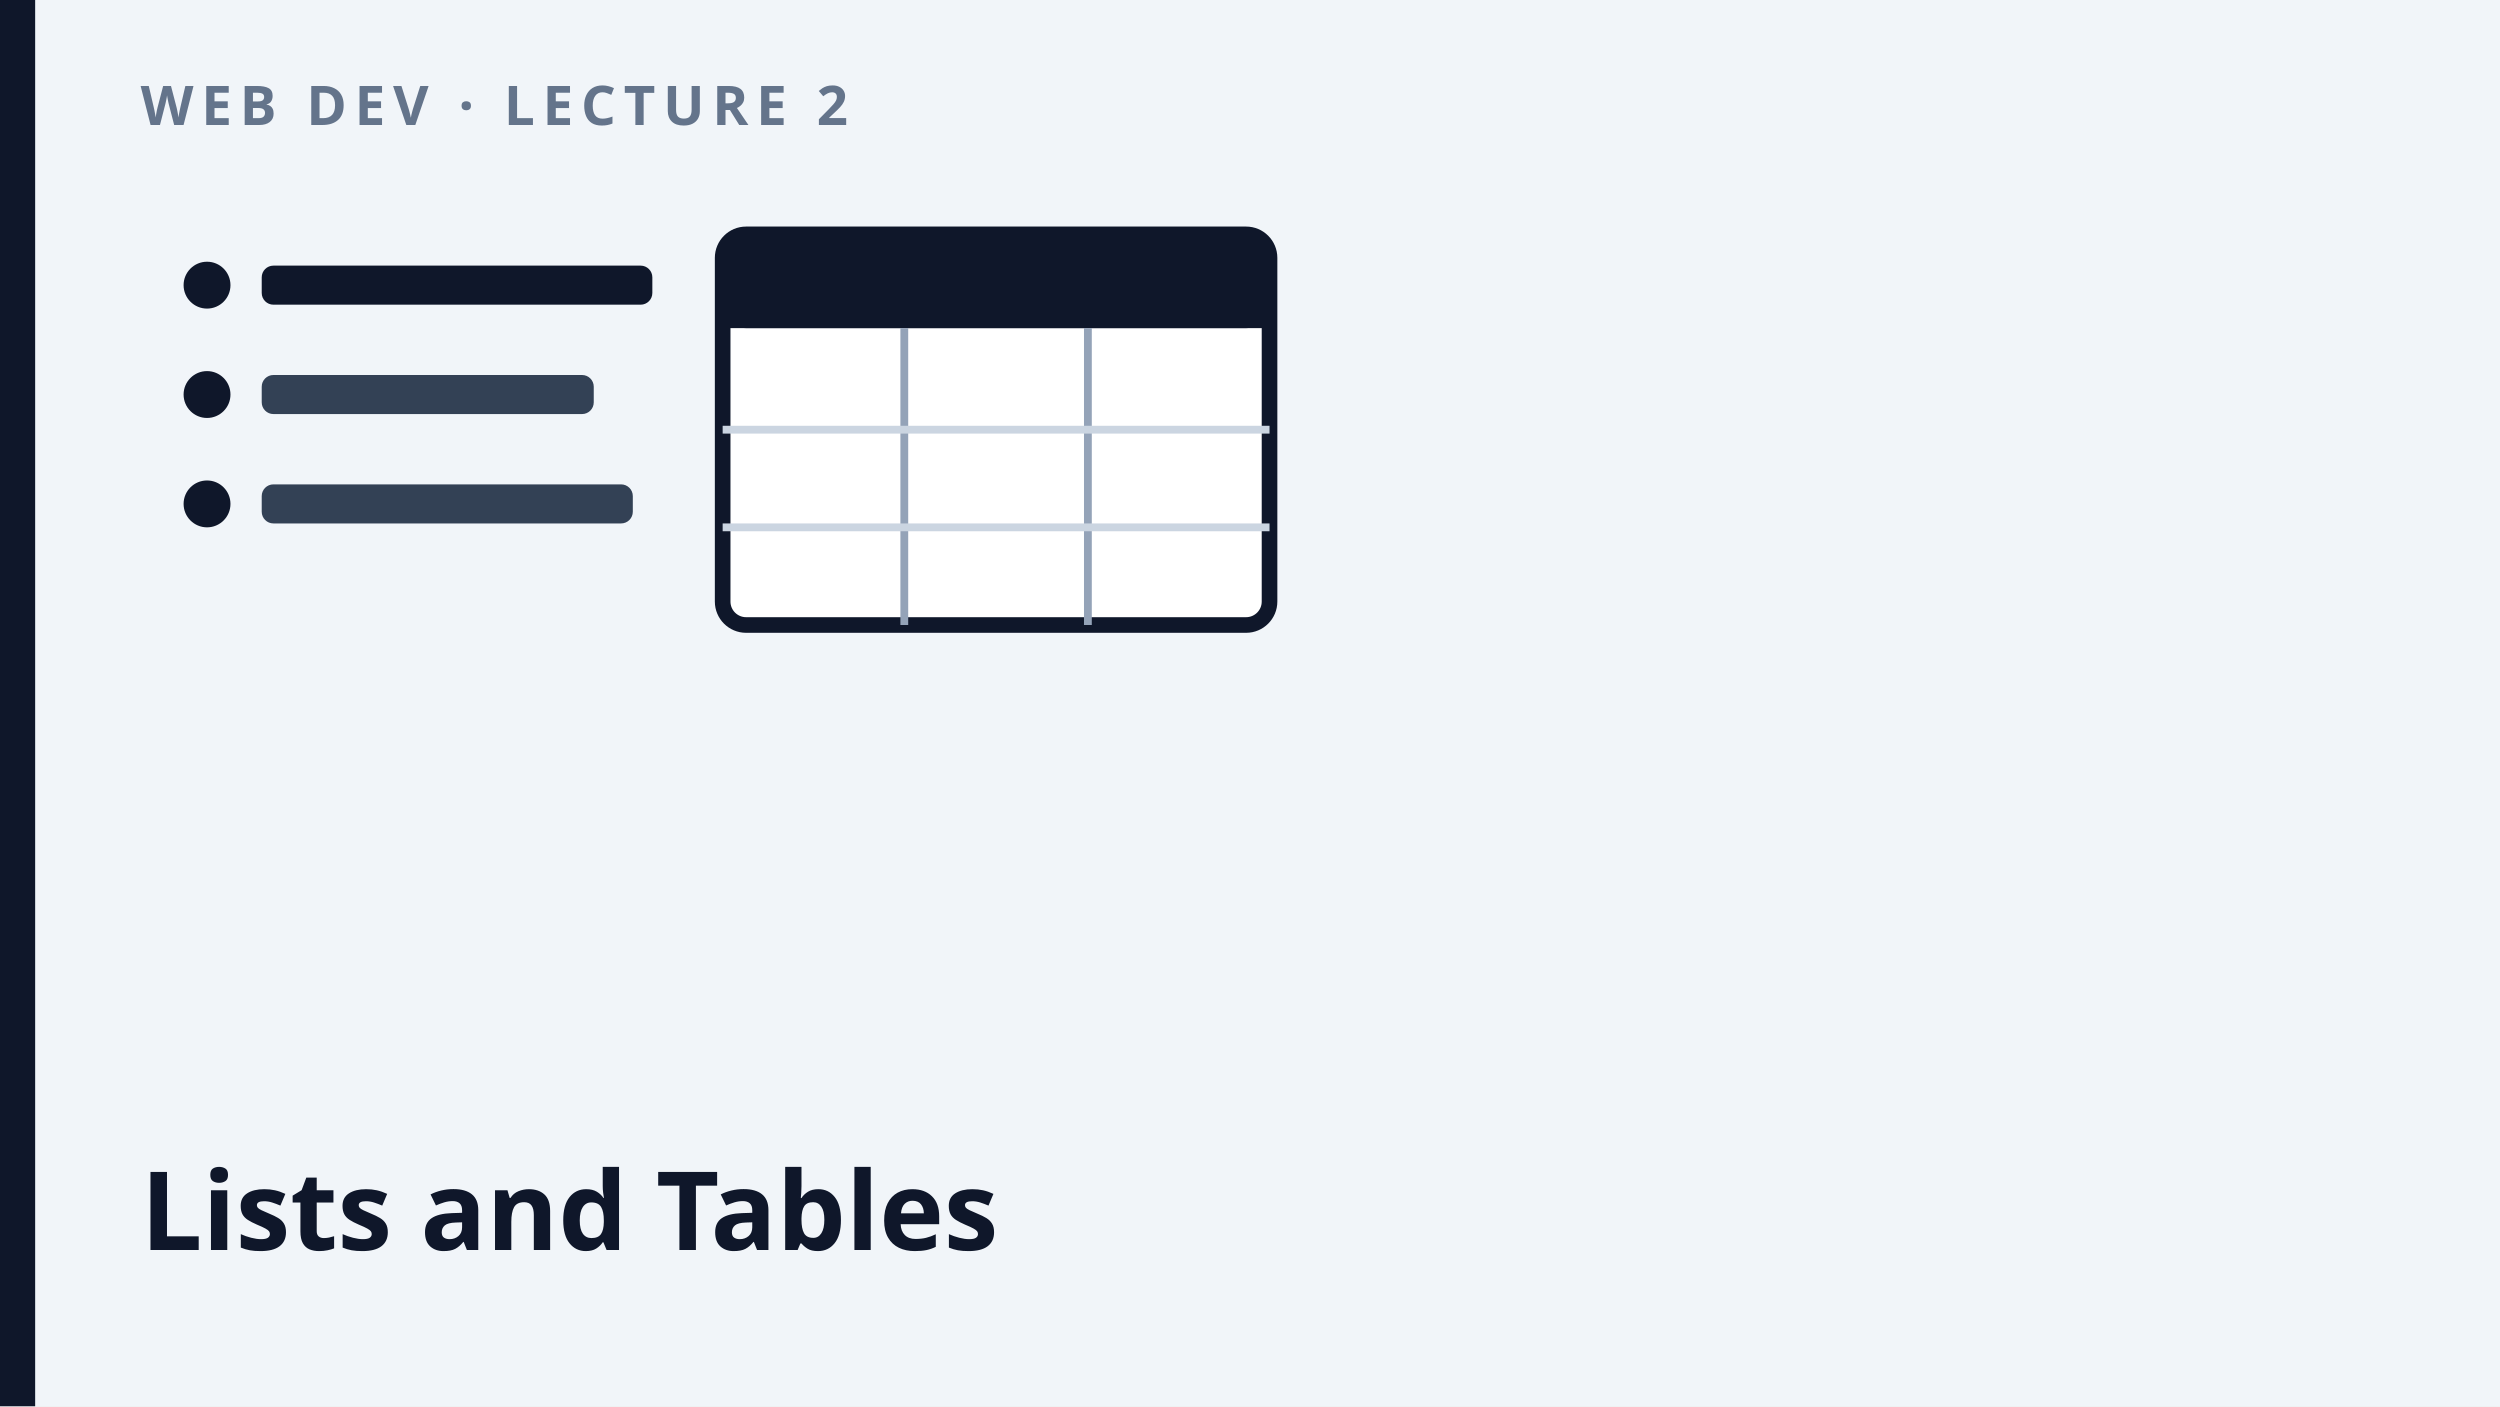
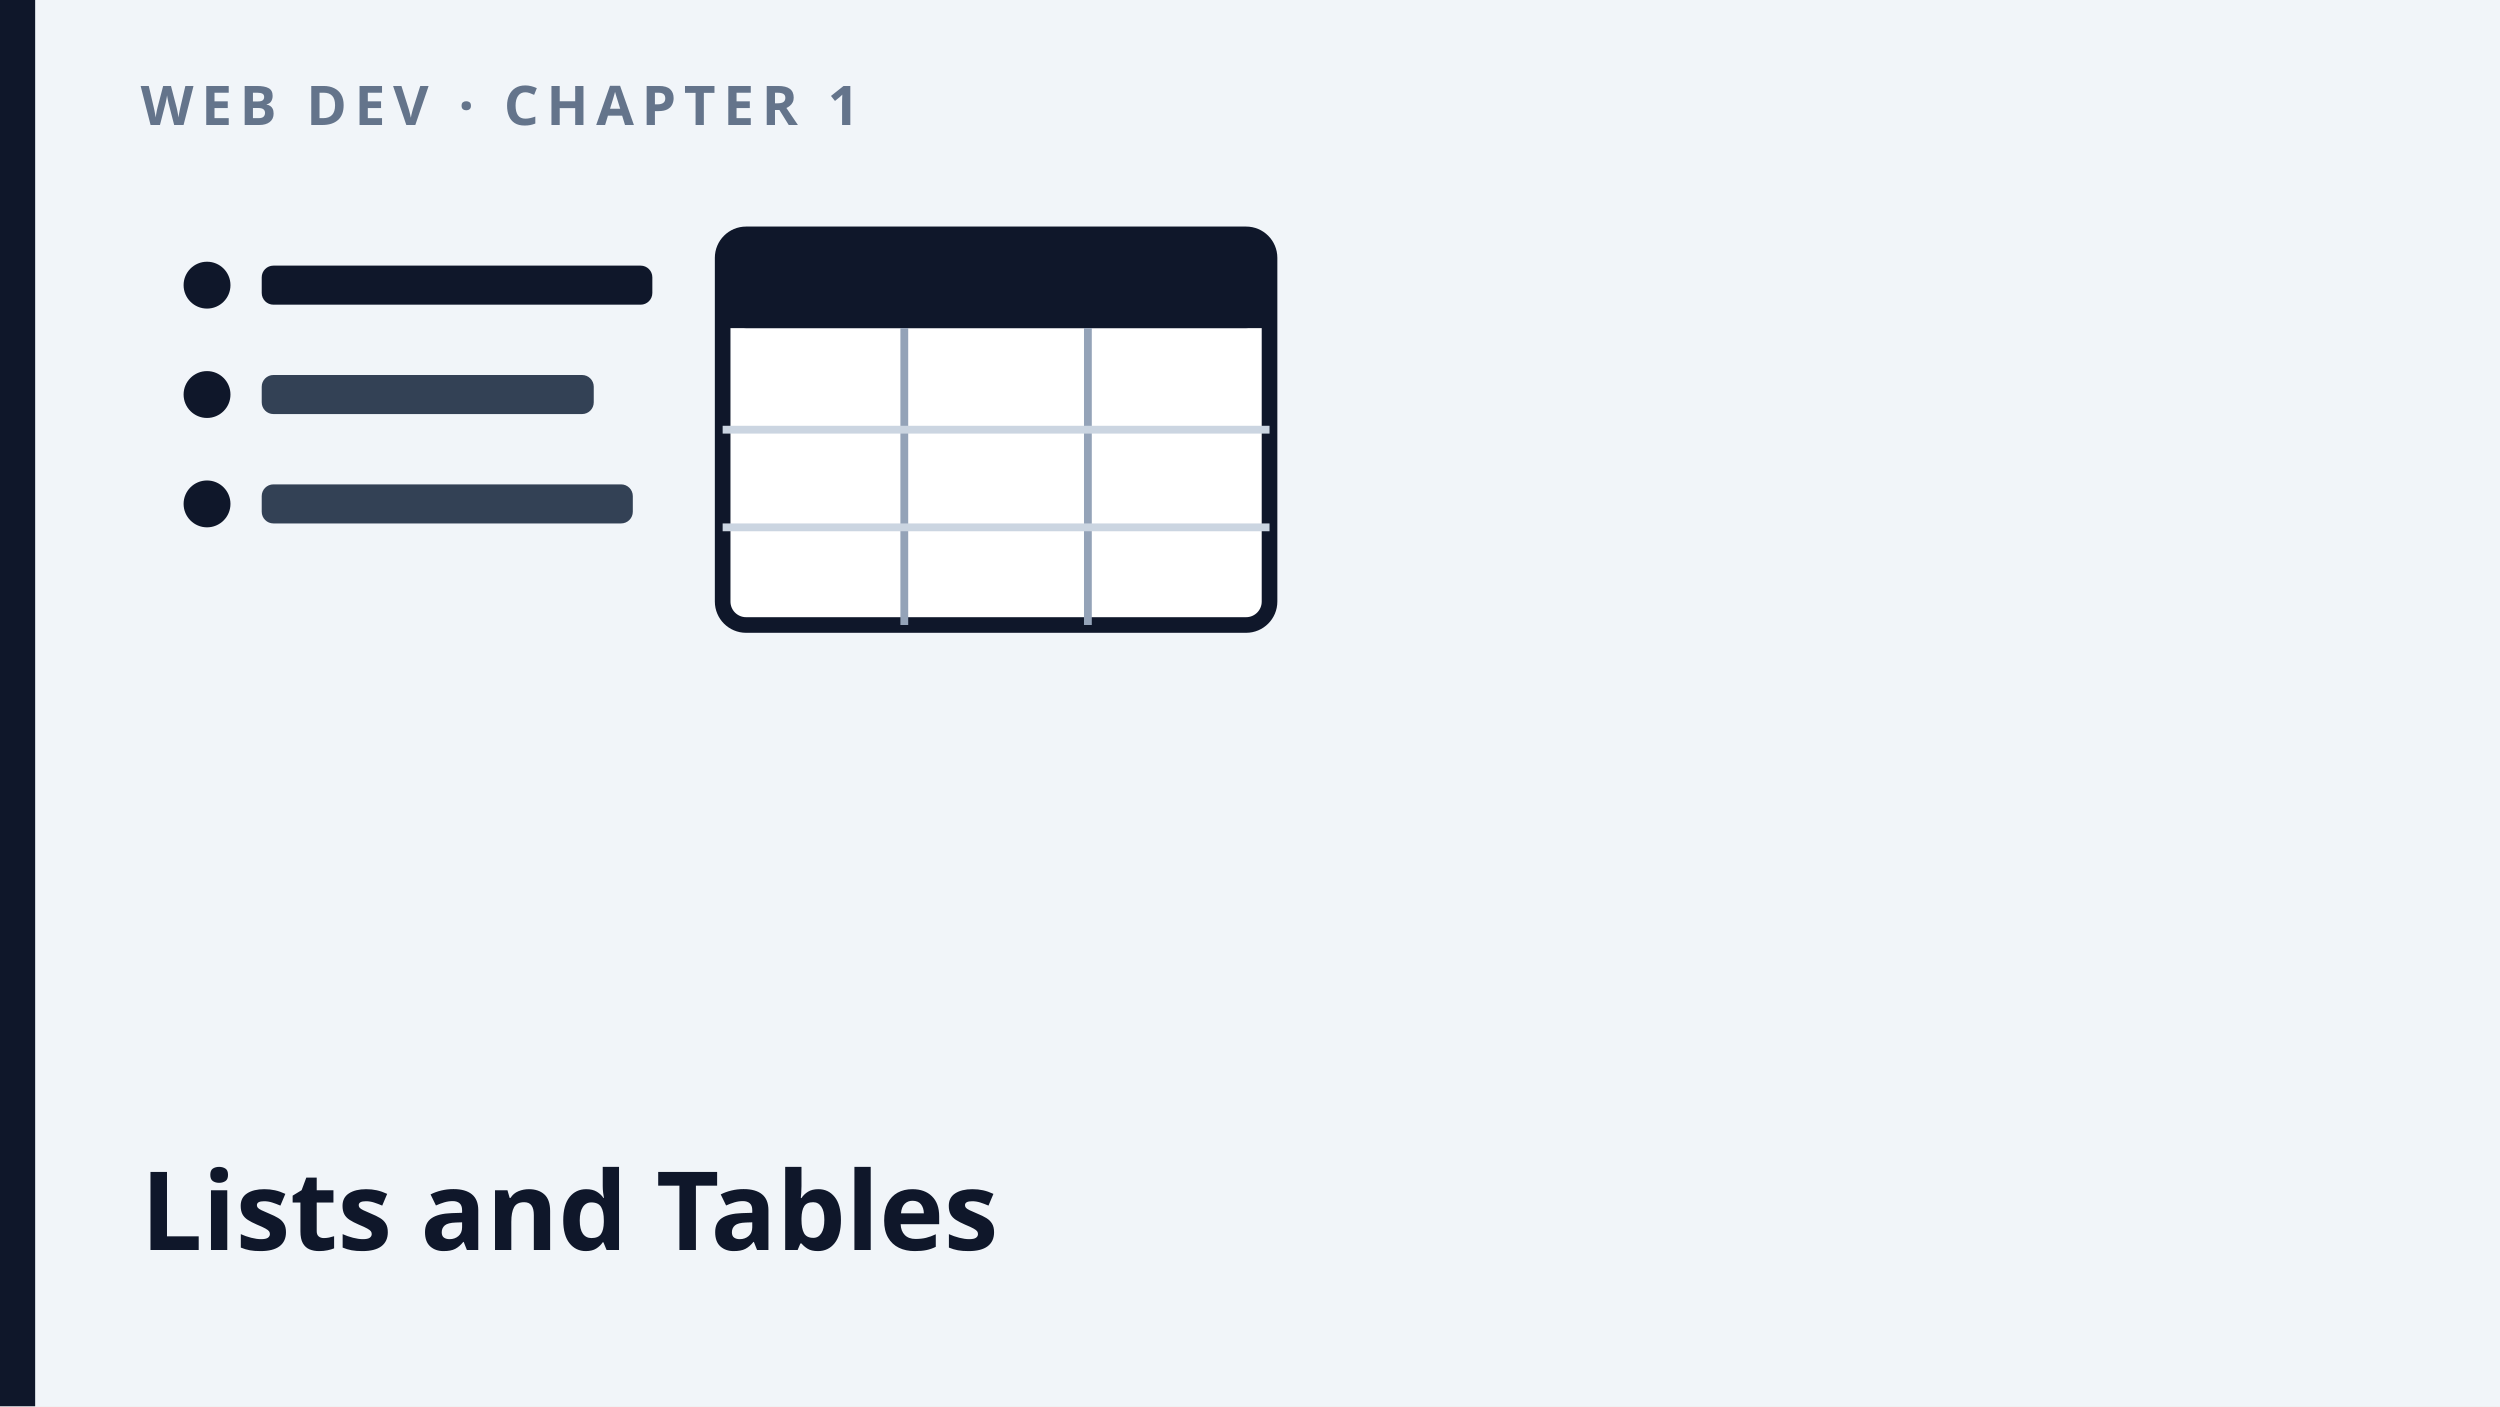
<svg xmlns="http://www.w3.org/2000/svg" viewBox="0 0 1280 720" role="img" aria-labelledby="title">
  <rect width="1280" height="720" fill="#F1F5F9" />
  <rect x="0" y="0" width="18" height="720" fill="#0F172A" />
-   <text x="72" y="64" fill="#64748B" font-family="ui-sans-serif, system-ui, sans-serif" font-size="28" font-weight="700" letter-spacing="4">WEB DEV · LECTURE 2</text>
+   <text x="72" y="64" fill="#64748B" font-family="ui-sans-serif, system-ui, sans-serif" font-size="28" font-weight="700" letter-spacing="4">WEB DEV · CHAPTER 1</text>
  <g transform="translate(70 90)">
    <circle cx="36" cy="56" r="12" fill="#0F172A" />
    <rect x="64" y="46" width="200" height="20" rx="6" fill="#0F172A" />
    <circle cx="36" cy="112" r="12" fill="#0F172A" />
    <rect x="64" y="102" width="170" height="20" rx="6" fill="#334155" />
    <circle cx="36" cy="168" r="12" fill="#0F172A" />
    <rect x="64" y="158" width="190" height="20" rx="6" fill="#334155" />
    <g transform="translate(300 30)">
      <rect width="280" height="200" rx="12" fill="#fff" stroke="#0F172A" stroke-width="8" />
      <rect x="0" y="0" width="280" height="48" rx="12" fill="#0F172A" />
      <rect x="0" y="40" width="280" height="8" fill="#0F172A" />
      <line x1="93" y1="48" x2="93" y2="200" stroke="#94A3B8" stroke-width="4" />
      <line x1="187" y1="48" x2="187" y2="200" stroke="#94A3B8" stroke-width="4" />
      <line x1="0" y1="100" x2="280" y2="100" stroke="#CBD5E1" stroke-width="4" />
      <line x1="0" y1="150" x2="280" y2="150" stroke="#CBD5E1" stroke-width="4" />
    </g>
  </g>
  <text x="72" y="640" fill="#0F172A" font-family="ui-sans-serif, system-ui, sans-serif" font-size="56" font-weight="800">Lists and Tables</text>
</svg>
